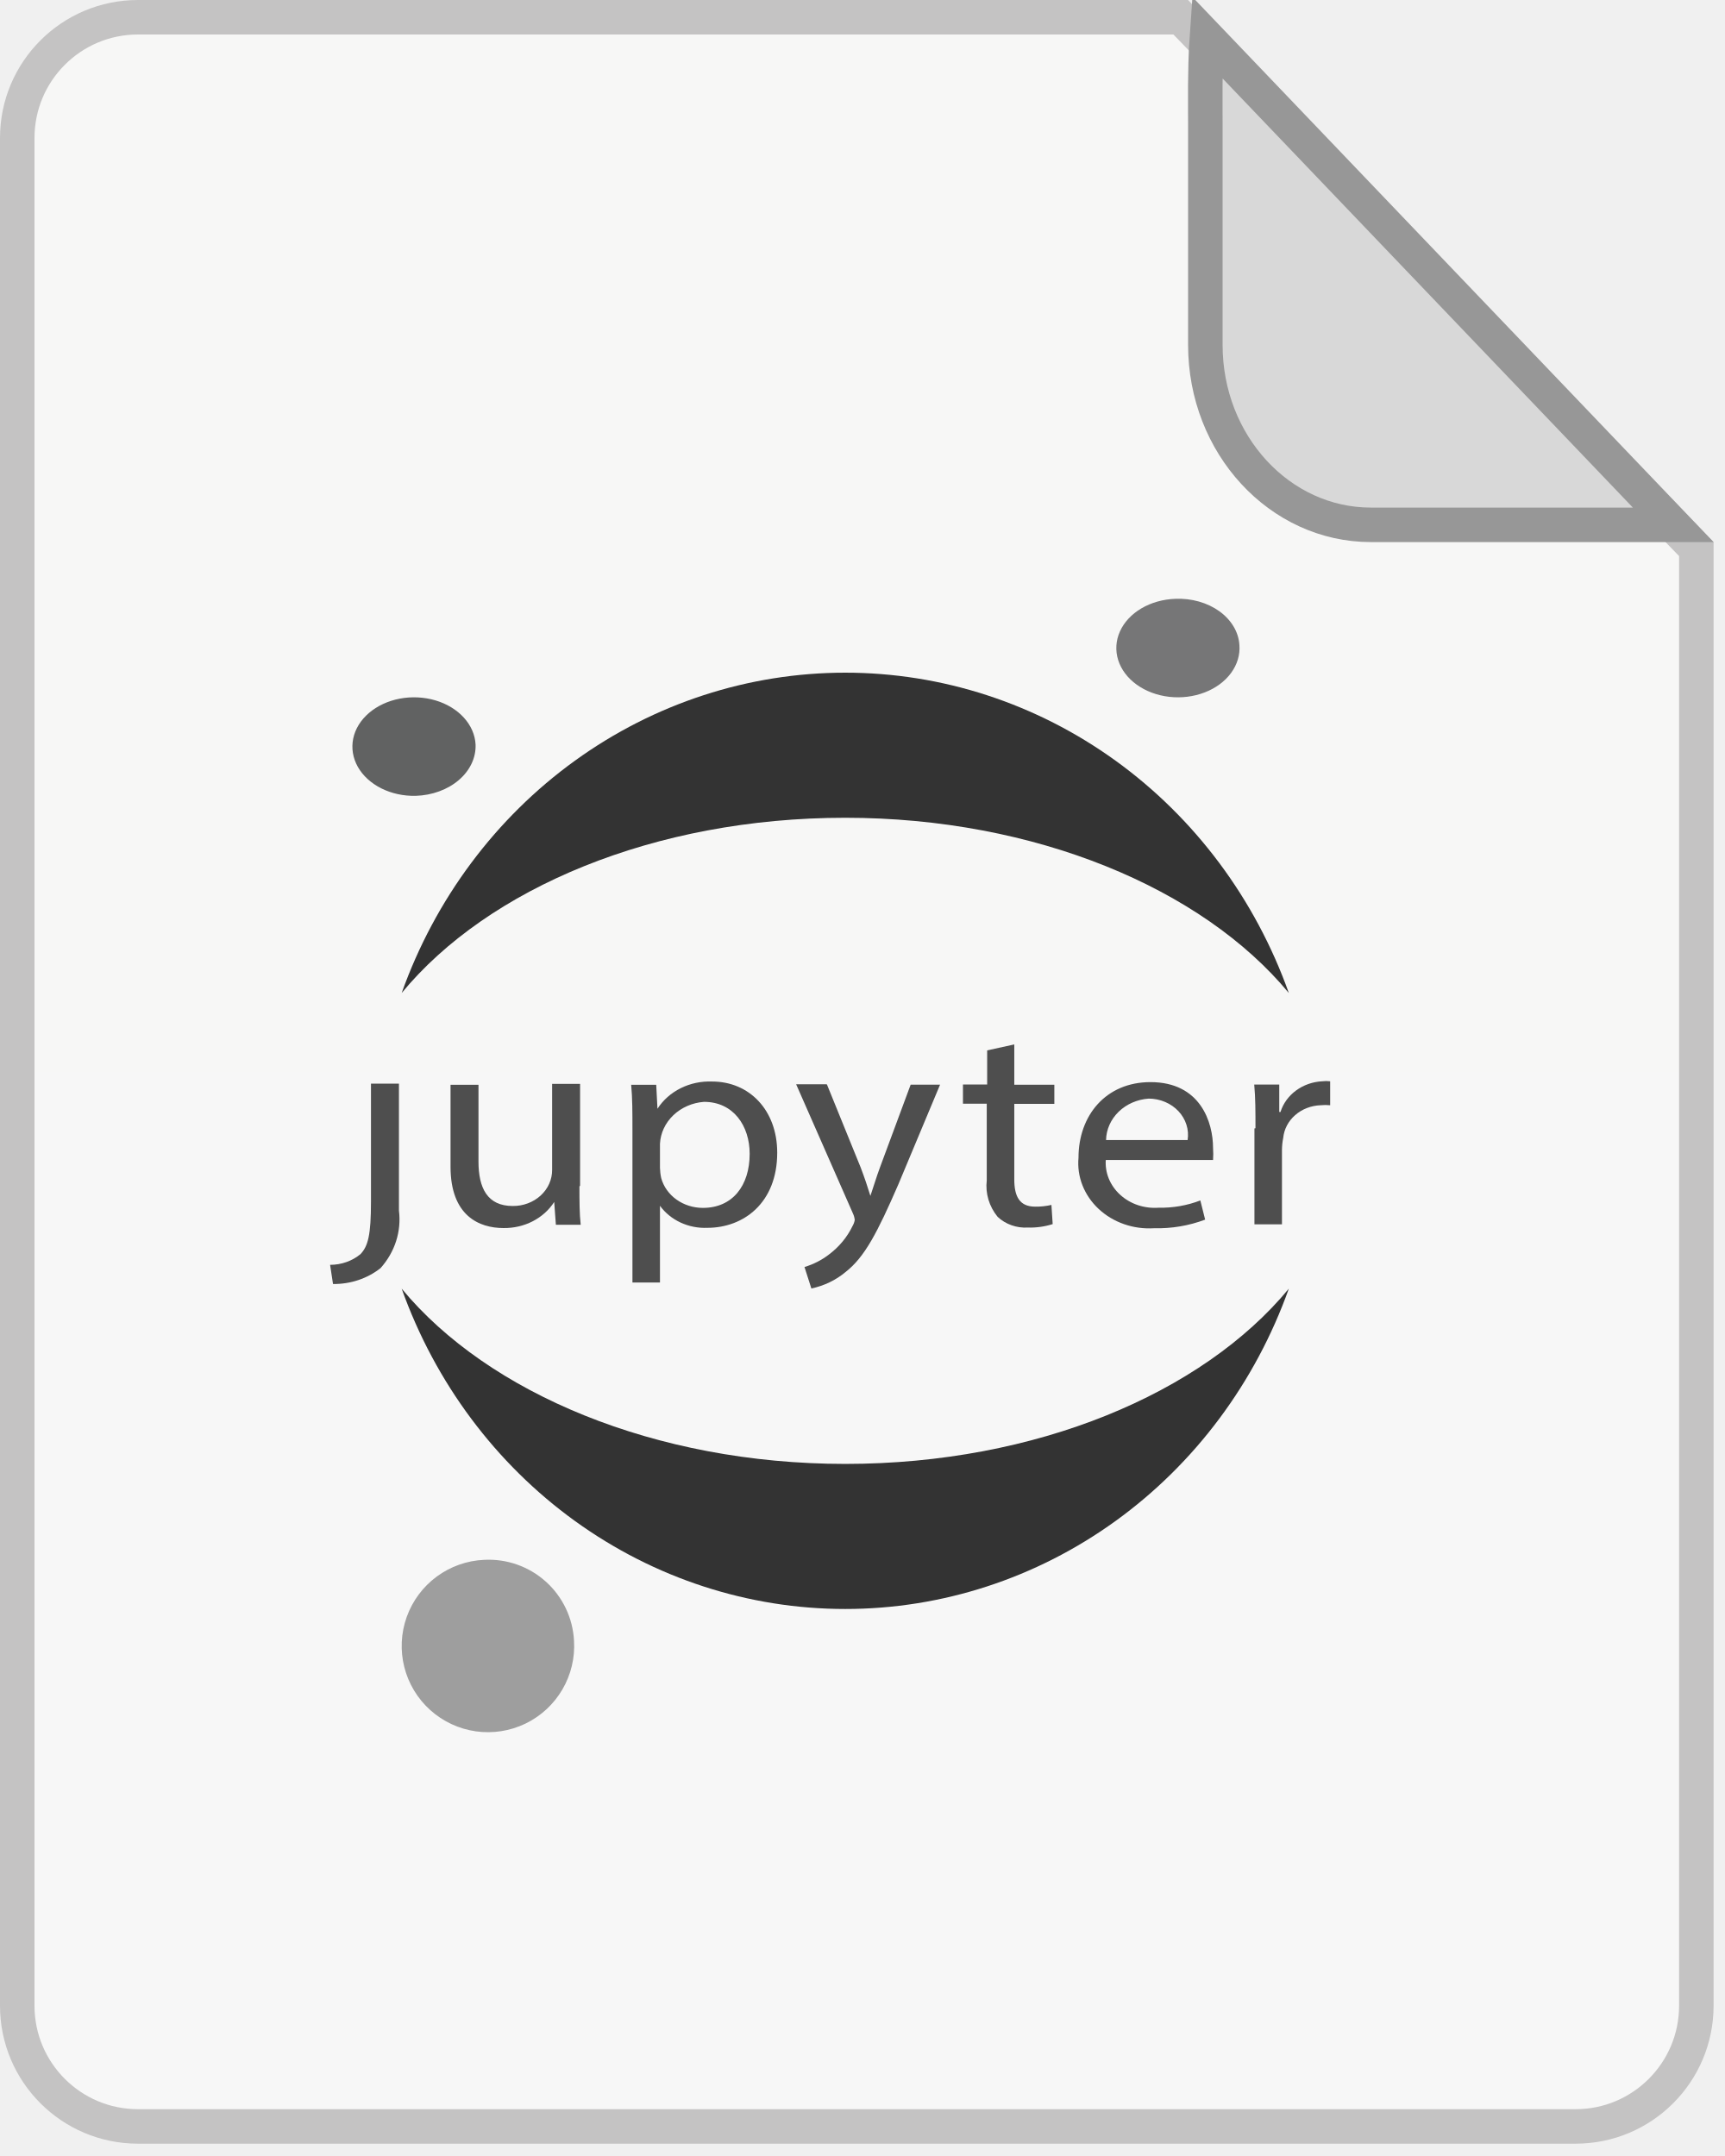
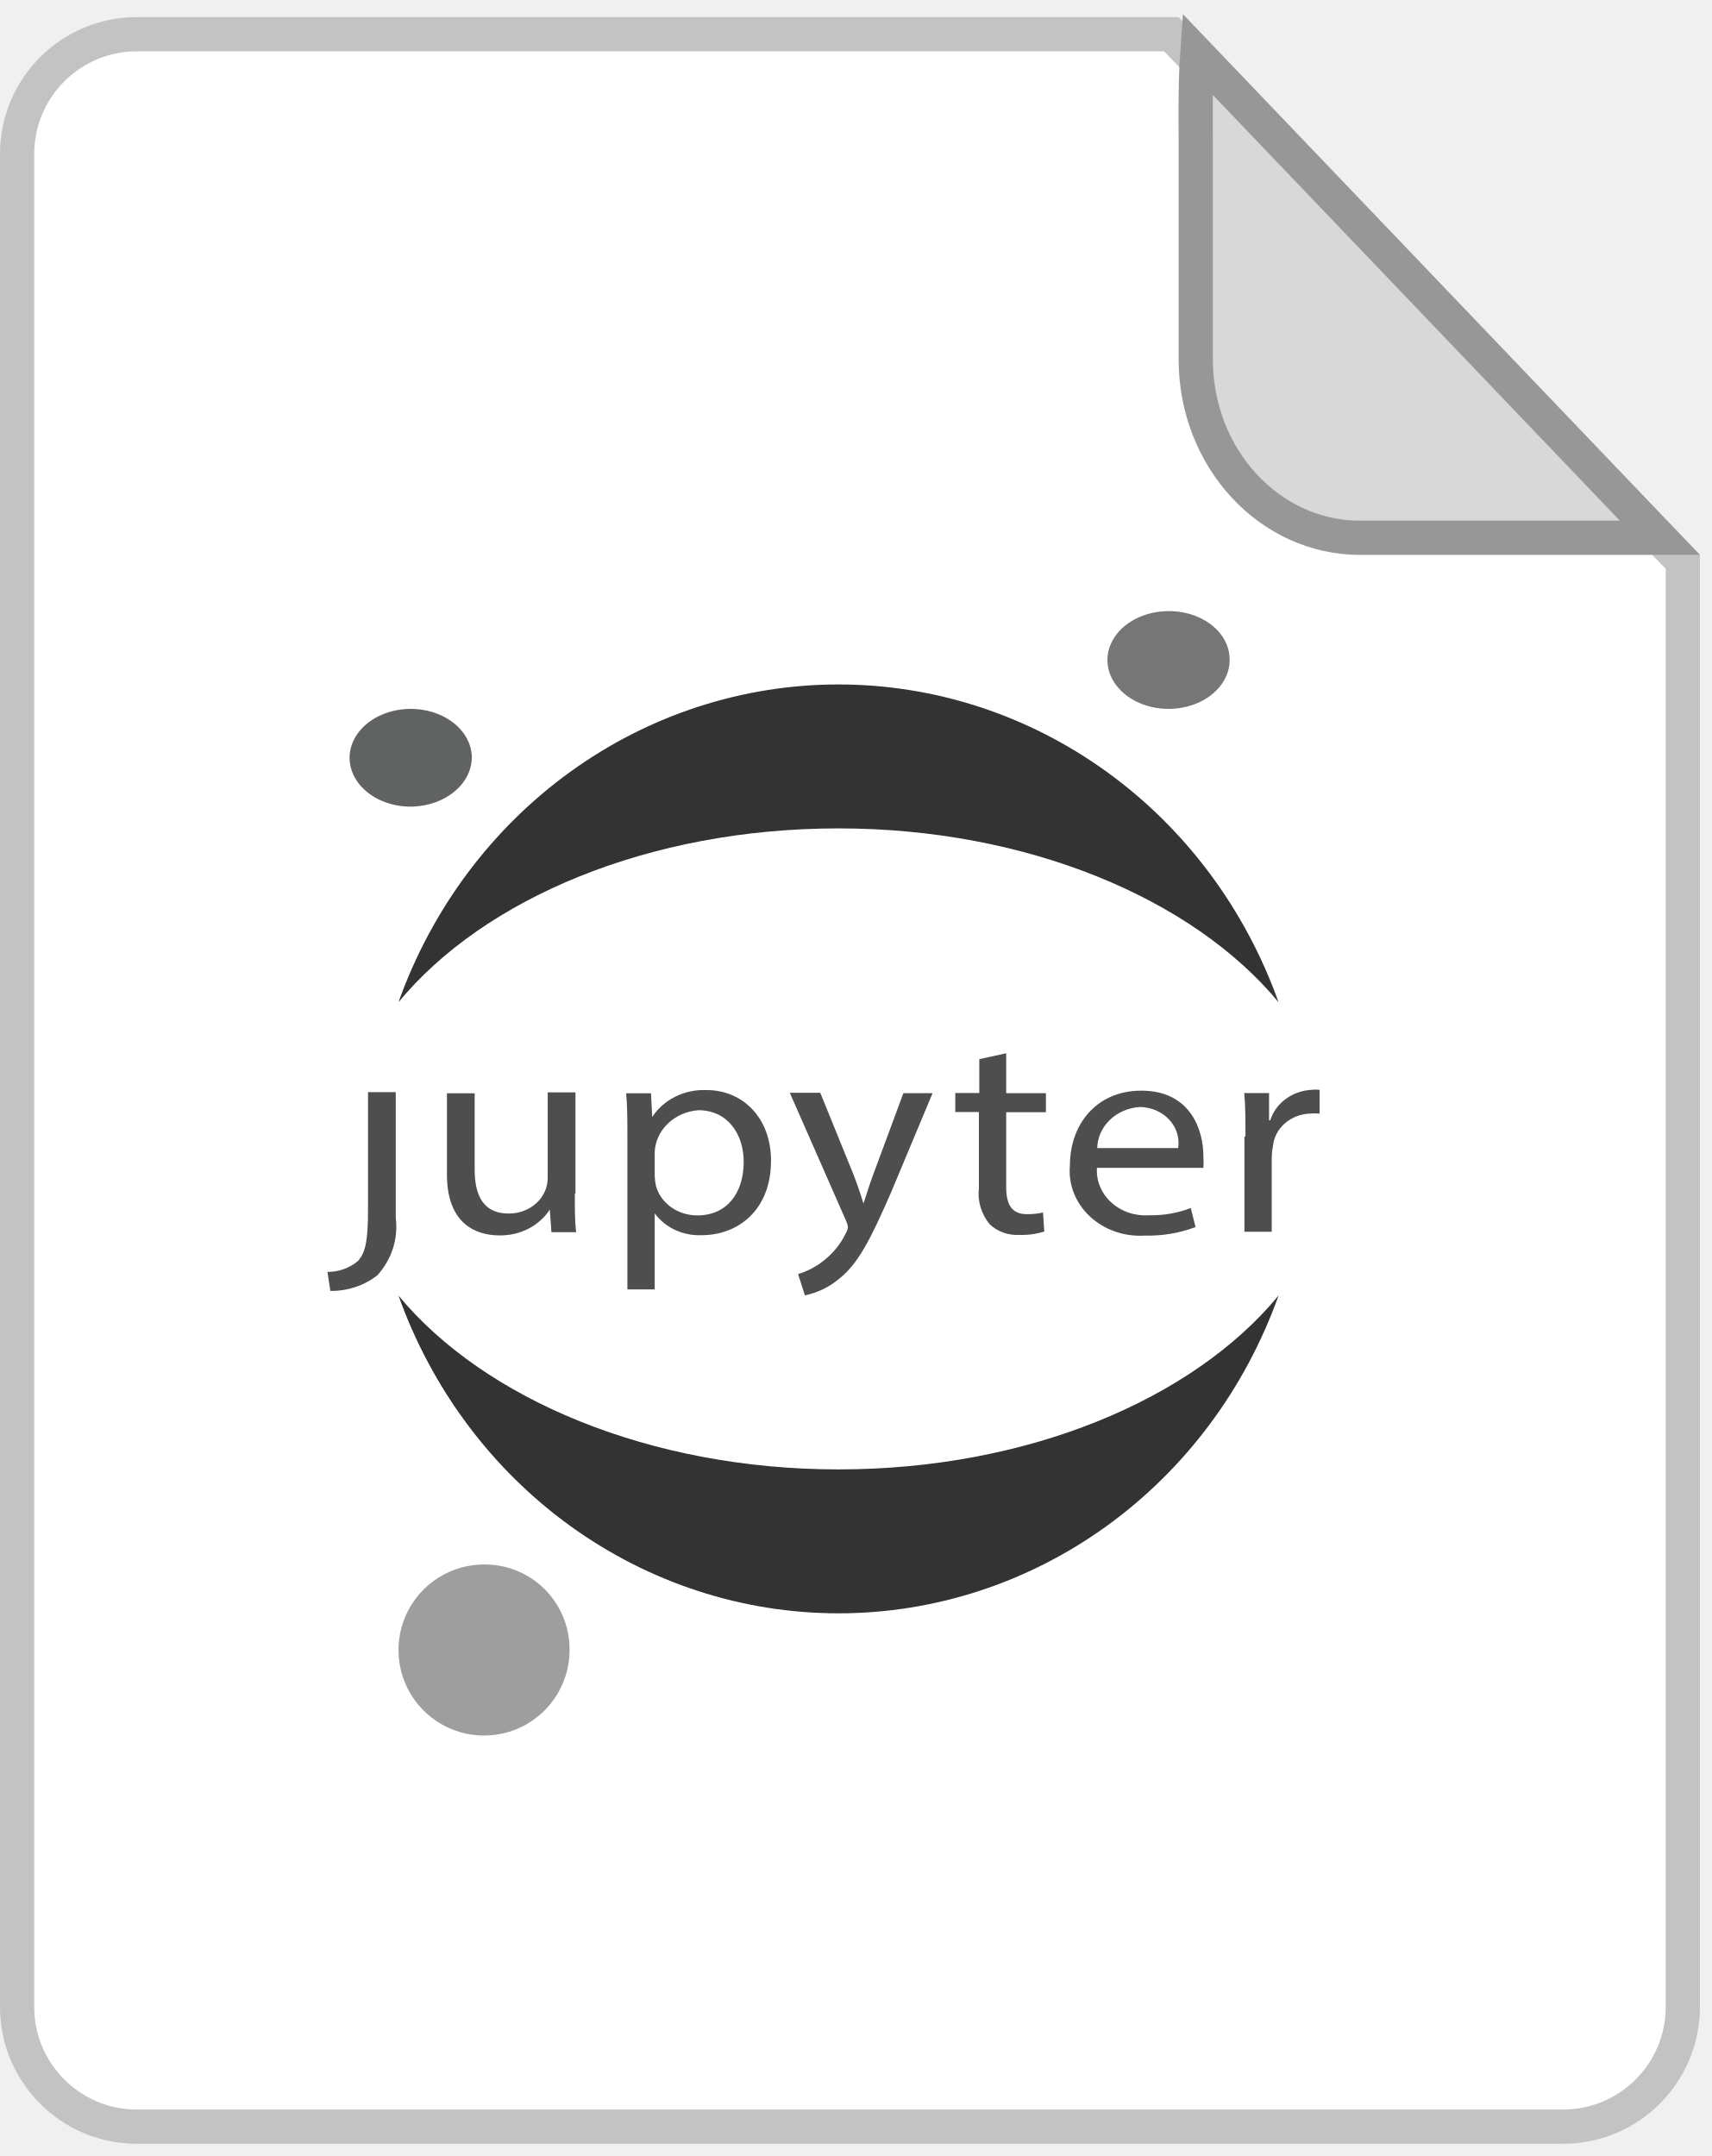
- <svg xmlns="http://www.w3.org/2000/svg" width="100px" height="125px" viewBox="0 0 100 125" version="1.1">
-   <defs>
-     <linearGradient x1="50%" y1="0%" x2="50%" y2="100%" id="linearGradient-1">
-       <stop stop-color="#F7F7F6" offset="0%" />
-       <stop stop-color="#F7F7F7" offset="100%" />
-       <stop stop-color="#429321" offset="100%" />
-     </linearGradient>
-   </defs>
+ <svg xmlns="http://www.w3.org/2000/svg" width="100px" height="126px" viewBox="0 0 100 126" version="1.1">
  <g id="Page-1" stroke="none" stroke-width="1" fill="none" fill-rule="evenodd">
-     <g id="Group-2">
-       <path d="M98.338,31.834 L68.447,1 L8,1 C4.134,1 1,4.134 1,8 L1,116.286 C1,120.152 4.134,123.286 8,123.286 L91.338,123.286 C95.204,123.286 98.338,120.152 98.338,116.286 L98.338,31.834 Z" id="Rectangle" stroke="#C4C3C3" stroke-width="2" fill="url(#linearGradient-1)" fill-rule="nonzero" />
-       <g id="jupyter" transform="translate(19, 34.71429)">
+     <g id="jupyter_document_icon" transform="translate(1, 2)">
+       <path d="M97.338,30.834 L67.447,0 L7,0 C3.134,0 0,3.134 0,7 L0,115.286 C0,119.152 3.134,122.286 7,122.286 L90.338,122.286 C94.204,122.286 97.338,119.152 97.338,115.286 L97.338,30.834 Z" id="Rectangle" stroke="#C4C3C3" stroke-width="2" fill="#FFFFFF" />
+       <g id="jupyter" transform="translate(18, 33.71429)">
        <g id="Group" transform="translate(0, 25.71429)" fill="#4E4E4E">
          <path d="M2.506,9.235 C2.506,11.181 2.337,11.814 1.901,12.281 C1.417,12.682 0.788,12.904 0.136,12.904 L0.305,14.015 C1.316,14.028 2.297,13.7 3.062,13.093 C3.474,12.631 3.781,12.098 3.964,11.525 C4.146,10.952 4.202,10.351 4.127,9.757 L4.127,2.398 L2.506,2.398 L2.506,9.19 L2.506,9.235 Z" id="Path" />
          <path d="M14.591,8.358 C14.591,9.192 14.591,9.937 14.664,10.582 L13.225,10.582 L13.128,9.259 C12.827,9.727 12.397,10.113 11.88,10.379 C11.364,10.644 10.781,10.779 10.189,10.771 C8.787,10.771 7.118,10.07 7.118,7.213 L7.118,2.466 L8.738,2.466 L8.738,6.913 C8.738,8.458 9.258,9.492 10.721,9.492 C11.023,9.495 11.321,9.443 11.6,9.338 C11.879,9.234 12.132,9.079 12.345,8.883 C12.558,8.687 12.726,8.455 12.84,8.198 C12.953,7.942 13.01,7.668 13.007,7.391 L13.007,2.41 L14.628,2.41 L14.628,8.314 L14.591,8.358 Z" id="Path" />
          <path d="M17.663,5.111 C17.663,4.077 17.663,3.232 17.59,2.465 L19.042,2.465 L19.114,3.854 C19.438,3.352 19.903,2.94 20.461,2.662 C21.019,2.384 21.649,2.251 22.283,2.276 C24.435,2.276 26.056,3.932 26.056,6.4 C26.056,9.313 24.109,10.758 22.004,10.758 C21.466,10.781 20.93,10.674 20.449,10.45 C19.968,10.226 19.559,9.892 19.259,9.48 L19.259,13.927 L17.663,13.927 L17.663,5.144 L17.663,5.111 Z M19.259,7.279 C19.264,7.48 19.288,7.681 19.332,7.879 C19.469,8.373 19.781,8.81 20.219,9.122 C20.658,9.434 21.196,9.603 21.751,9.602 C23.456,9.602 24.459,8.324 24.459,6.467 C24.459,4.844 23.516,3.454 21.811,3.454 C21.136,3.505 20.505,3.78 20.035,4.229 C19.565,4.677 19.289,5.267 19.259,5.889 L19.259,7.279 Z" id="Shape" fill-rule="nonzero" />
          <path d="M28.943,2.457 L30.89,7.249 C31.096,7.783 31.313,8.427 31.458,8.906 C31.628,8.416 31.809,7.794 32.027,7.216 L33.792,2.457 L35.497,2.457 L33.079,8.238 C31.869,11.018 31.132,12.452 30.019,13.319 C29.459,13.79 28.776,14.119 28.036,14.275 L27.637,13.03 C28.154,12.874 28.634,12.629 29.052,12.307 C29.642,11.865 30.11,11.302 30.418,10.662 C30.484,10.551 30.529,10.431 30.551,10.306 C30.538,10.172 30.501,10.041 30.442,9.917 L27.153,2.435 L28.919,2.435 L28.943,2.457 Z" id="Path" />
          <path d="M39.799,0.125 L39.799,2.46 L42.121,2.46 L42.121,3.571 L39.799,3.571 L39.799,7.952 C39.799,8.952 40.114,9.53 41.009,9.53 C41.327,9.535 41.644,9.501 41.952,9.43 L42.025,10.542 C41.562,10.689 41.074,10.757 40.585,10.742 C40.262,10.761 39.937,10.715 39.635,10.607 C39.332,10.5 39.058,10.333 38.832,10.12 C38.339,9.514 38.115,8.759 38.203,8.007 L38.203,3.56 L36.824,3.56 L36.824,2.448 L38.227,2.448 L38.227,0.47 L39.799,0.125 Z" id="Path" />
          <path d="M45.106,6.779 C45.074,7.157 45.13,7.536 45.272,7.891 C45.415,8.246 45.639,8.568 45.93,8.835 C46.221,9.103 46.571,9.309 46.957,9.44 C47.344,9.57 47.756,9.622 48.166,9.592 C48.996,9.609 49.82,9.465 50.585,9.17 L50.863,10.282 C49.924,10.637 48.915,10.807 47.9,10.782 C47.308,10.819 46.715,10.738 46.161,10.545 C45.606,10.351 45.104,10.05 44.688,9.661 C44.272,9.273 43.953,8.806 43.751,8.293 C43.55,7.78 43.472,7.234 43.522,6.691 C43.522,4.245 45.106,2.31 47.694,2.31 C50.597,2.31 51.322,4.645 51.322,6.135 C51.338,6.364 51.338,6.594 51.322,6.824 L45.07,6.824 L45.106,6.779 Z M49.847,5.668 C49.894,5.37 49.871,5.067 49.779,4.779 C49.688,4.491 49.53,4.224 49.317,3.996 C49.104,3.769 48.84,3.586 48.543,3.46 C48.247,3.334 47.924,3.268 47.598,3.266 C46.933,3.311 46.311,3.581 45.852,4.025 C45.393,4.47 45.132,5.055 45.119,5.668 L49.847,5.668 Z" id="Shape" fill-rule="nonzero" />
          <path d="M53.781,4.985 C53.781,4.029 53.781,3.207 53.709,2.451 L55.16,2.451 L55.16,4.04 L55.232,4.04 C55.385,3.55 55.699,3.115 56.133,2.796 C56.566,2.477 57.097,2.29 57.651,2.262 C57.804,2.243 57.958,2.243 58.111,2.262 L58.111,3.651 C57.926,3.632 57.739,3.632 57.554,3.651 C57.005,3.671 56.483,3.873 56.084,4.221 C55.686,4.569 55.439,5.038 55.39,5.541 C55.344,5.769 55.32,5.999 55.317,6.231 L55.317,10.555 L53.721,10.555 L53.721,4.996 L53.781,4.985 Z" id="Path" />
        </g>
        <path d="M52.85,2.684 C52.894,3.25 52.725,3.813 52.367,4.302 C52.008,4.792 51.476,5.185 50.837,5.431 C50.198,5.677 49.482,5.766 48.78,5.686 C48.078,5.605 47.422,5.36 46.895,4.98 C46.368,4.601 45.995,4.104 45.822,3.554 C45.649,3.004 45.685,2.425 45.925,1.892 C46.165,1.358 46.598,0.894 47.169,0.557 C47.74,0.221 48.423,0.029 49.132,0.004 C49.596,-0.016 50.061,0.037 50.5,0.161 C50.938,0.285 51.342,0.476 51.688,0.725 C52.033,0.974 52.314,1.276 52.514,1.612 C52.713,1.948 52.828,2.312 52.85,2.684 Z" id="Path" fill="#767677" />
        <path d="M30,50.16 C18.98,50.16 9.294,46.058 4.286,40 C6.229,45.45 9.735,50.151 14.333,53.471 C18.93,56.792 24.398,58.571 30,58.571 C35.602,58.571 41.07,56.792 45.667,53.471 C50.265,50.151 53.771,45.45 55.714,40 C50.718,46.058 41.069,50.16 30,50.16 Z" id="Path" fill="#333333" />
        <path d="M30,12.698 C41.02,12.698 50.706,16.8 55.714,22.857 C53.771,17.408 50.265,12.706 45.667,9.386 C41.07,6.066 35.602,4.286 30,4.286 C24.398,4.286 18.93,6.066 14.333,9.386 C9.735,12.706 6.229,17.408 4.286,22.857 C9.294,16.787 18.931,12.698 30,12.698 Z" id="Path" fill="#333333" />
        <path d="M14.276,60.404 C14.338,61.395 14.103,62.381 13.602,63.238 C13.101,64.095 12.356,64.784 11.463,65.216 C10.569,65.648 9.567,65.804 8.584,65.665 C7.601,65.525 6.682,65.097 5.943,64.433 C5.205,63.77 4.681,62.901 4.438,61.939 C4.195,60.977 4.244,59.964 4.579,59.029 C4.914,58.095 5.519,57.281 6.318,56.692 C7.117,56.103 8.073,55.765 9.065,55.721 C9.715,55.687 10.365,55.78 10.979,55.997 C11.592,56.213 12.157,56.549 12.641,56.983 C13.125,57.418 13.518,57.944 13.799,58.531 C14.079,59.118 14.242,59.755 14.276,60.404 Z" id="Path" fill="#9E9E9E" />
        <path d="M5.099,11.427 C4.395,11.443 3.701,11.292 3.104,10.993 C2.507,10.693 2.034,10.26 1.744,9.746 C1.455,9.232 1.362,8.662 1.476,8.106 C1.591,7.55 1.909,7.034 2.39,6.622 C2.87,6.21 3.493,5.921 4.178,5.791 C4.864,5.661 5.582,5.697 6.242,5.892 C6.903,6.088 7.476,6.436 7.89,6.892 C8.305,7.348 8.541,7.891 8.57,8.454 C8.597,9.215 8.248,9.955 7.599,10.511 C6.949,11.068 6.051,11.397 5.099,11.427 Z" id="Path" fill="#616262" />
      </g>
-       <path d="M96.999,30.429 L69.963,2.149 C69.931,2.596 69.908,3.106 69.893,3.669 C69.87,4.511 69.867,5.273 69.872,6.476 C69.875,6.956 69.875,6.993 69.875,7.143 L69.875,20 C69.875,25.776 74.189,30.429 79.471,30.429 L96.999,30.429 Z" id="Path" stroke="#979797" stroke-width="2" fill="#D8D8D8" fill-rule="nonzero" />
+       <path d="M95.999,29.429 L68.963,1.149 C68.931,1.596 68.908,2.106 68.893,2.669 C68.87,3.511 68.867,4.273 68.872,5.476 C68.875,5.956 68.875,5.993 68.875,6.143 L68.875,19 C68.875,24.776 73.189,29.429 78.471,29.429 L95.999,29.429 Z" id="Path" stroke="#979797" stroke-width="2" fill="#D8D8D8" />
    </g>
  </g>
</svg>
